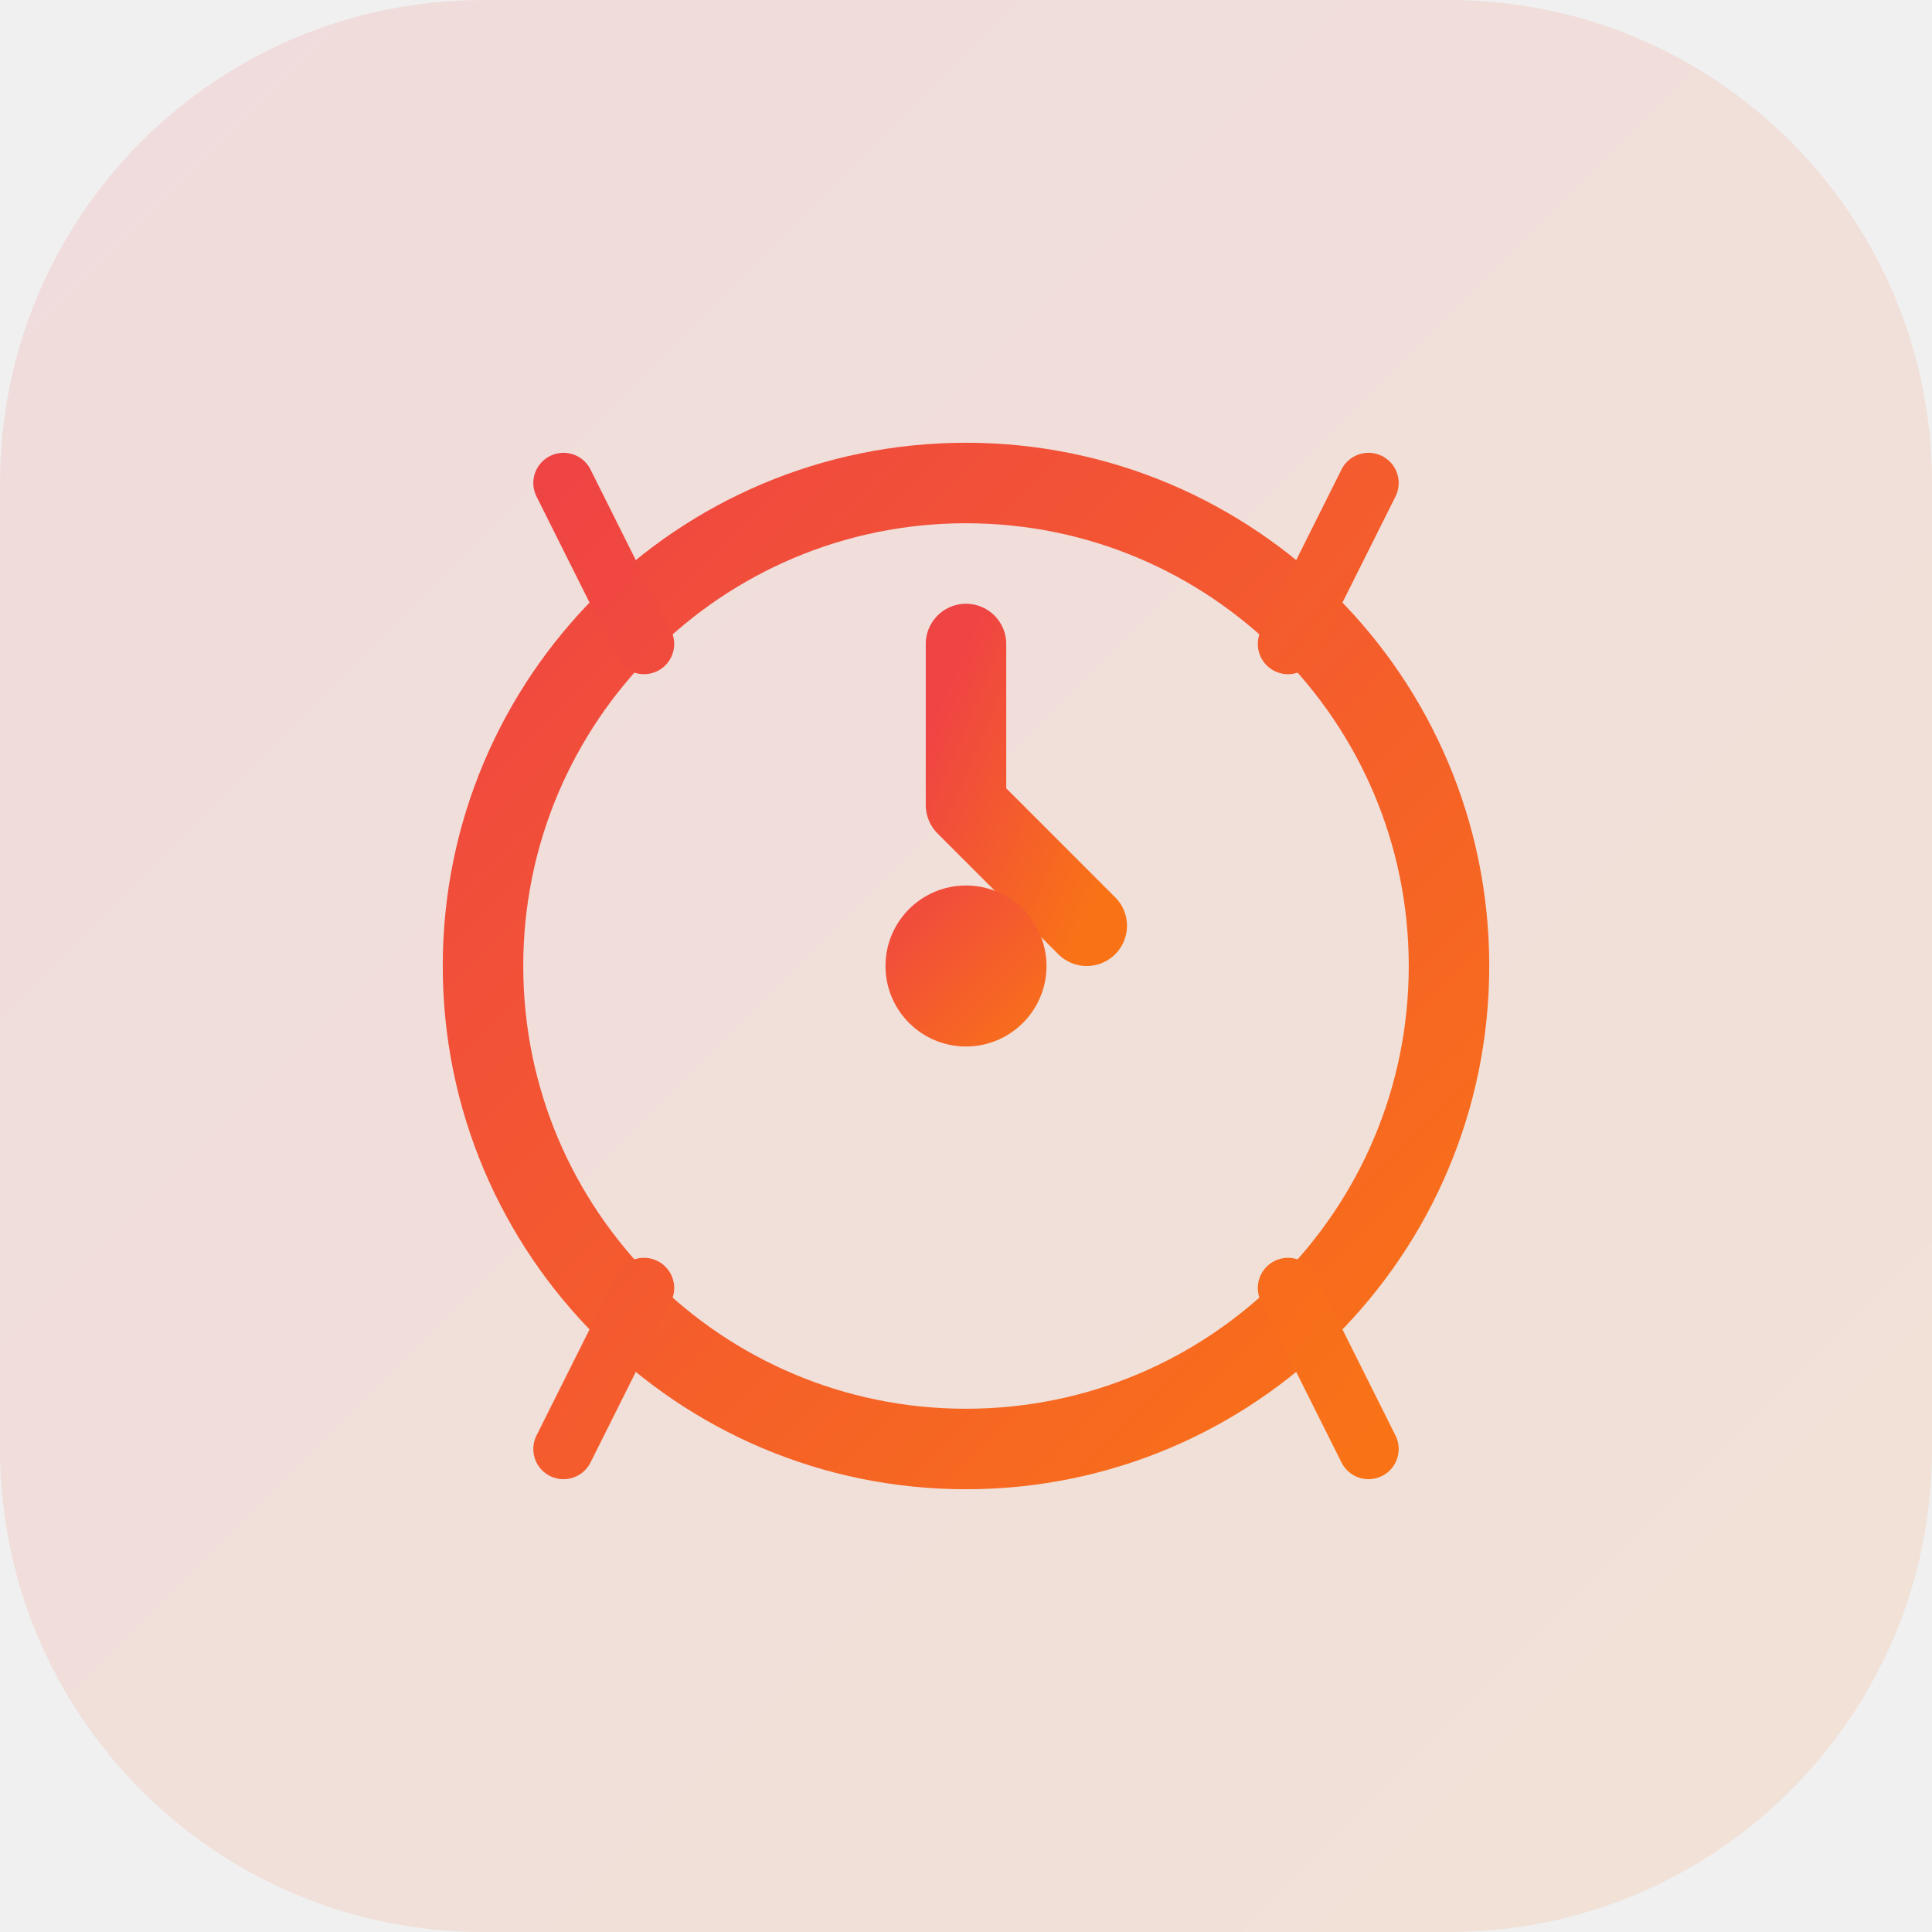
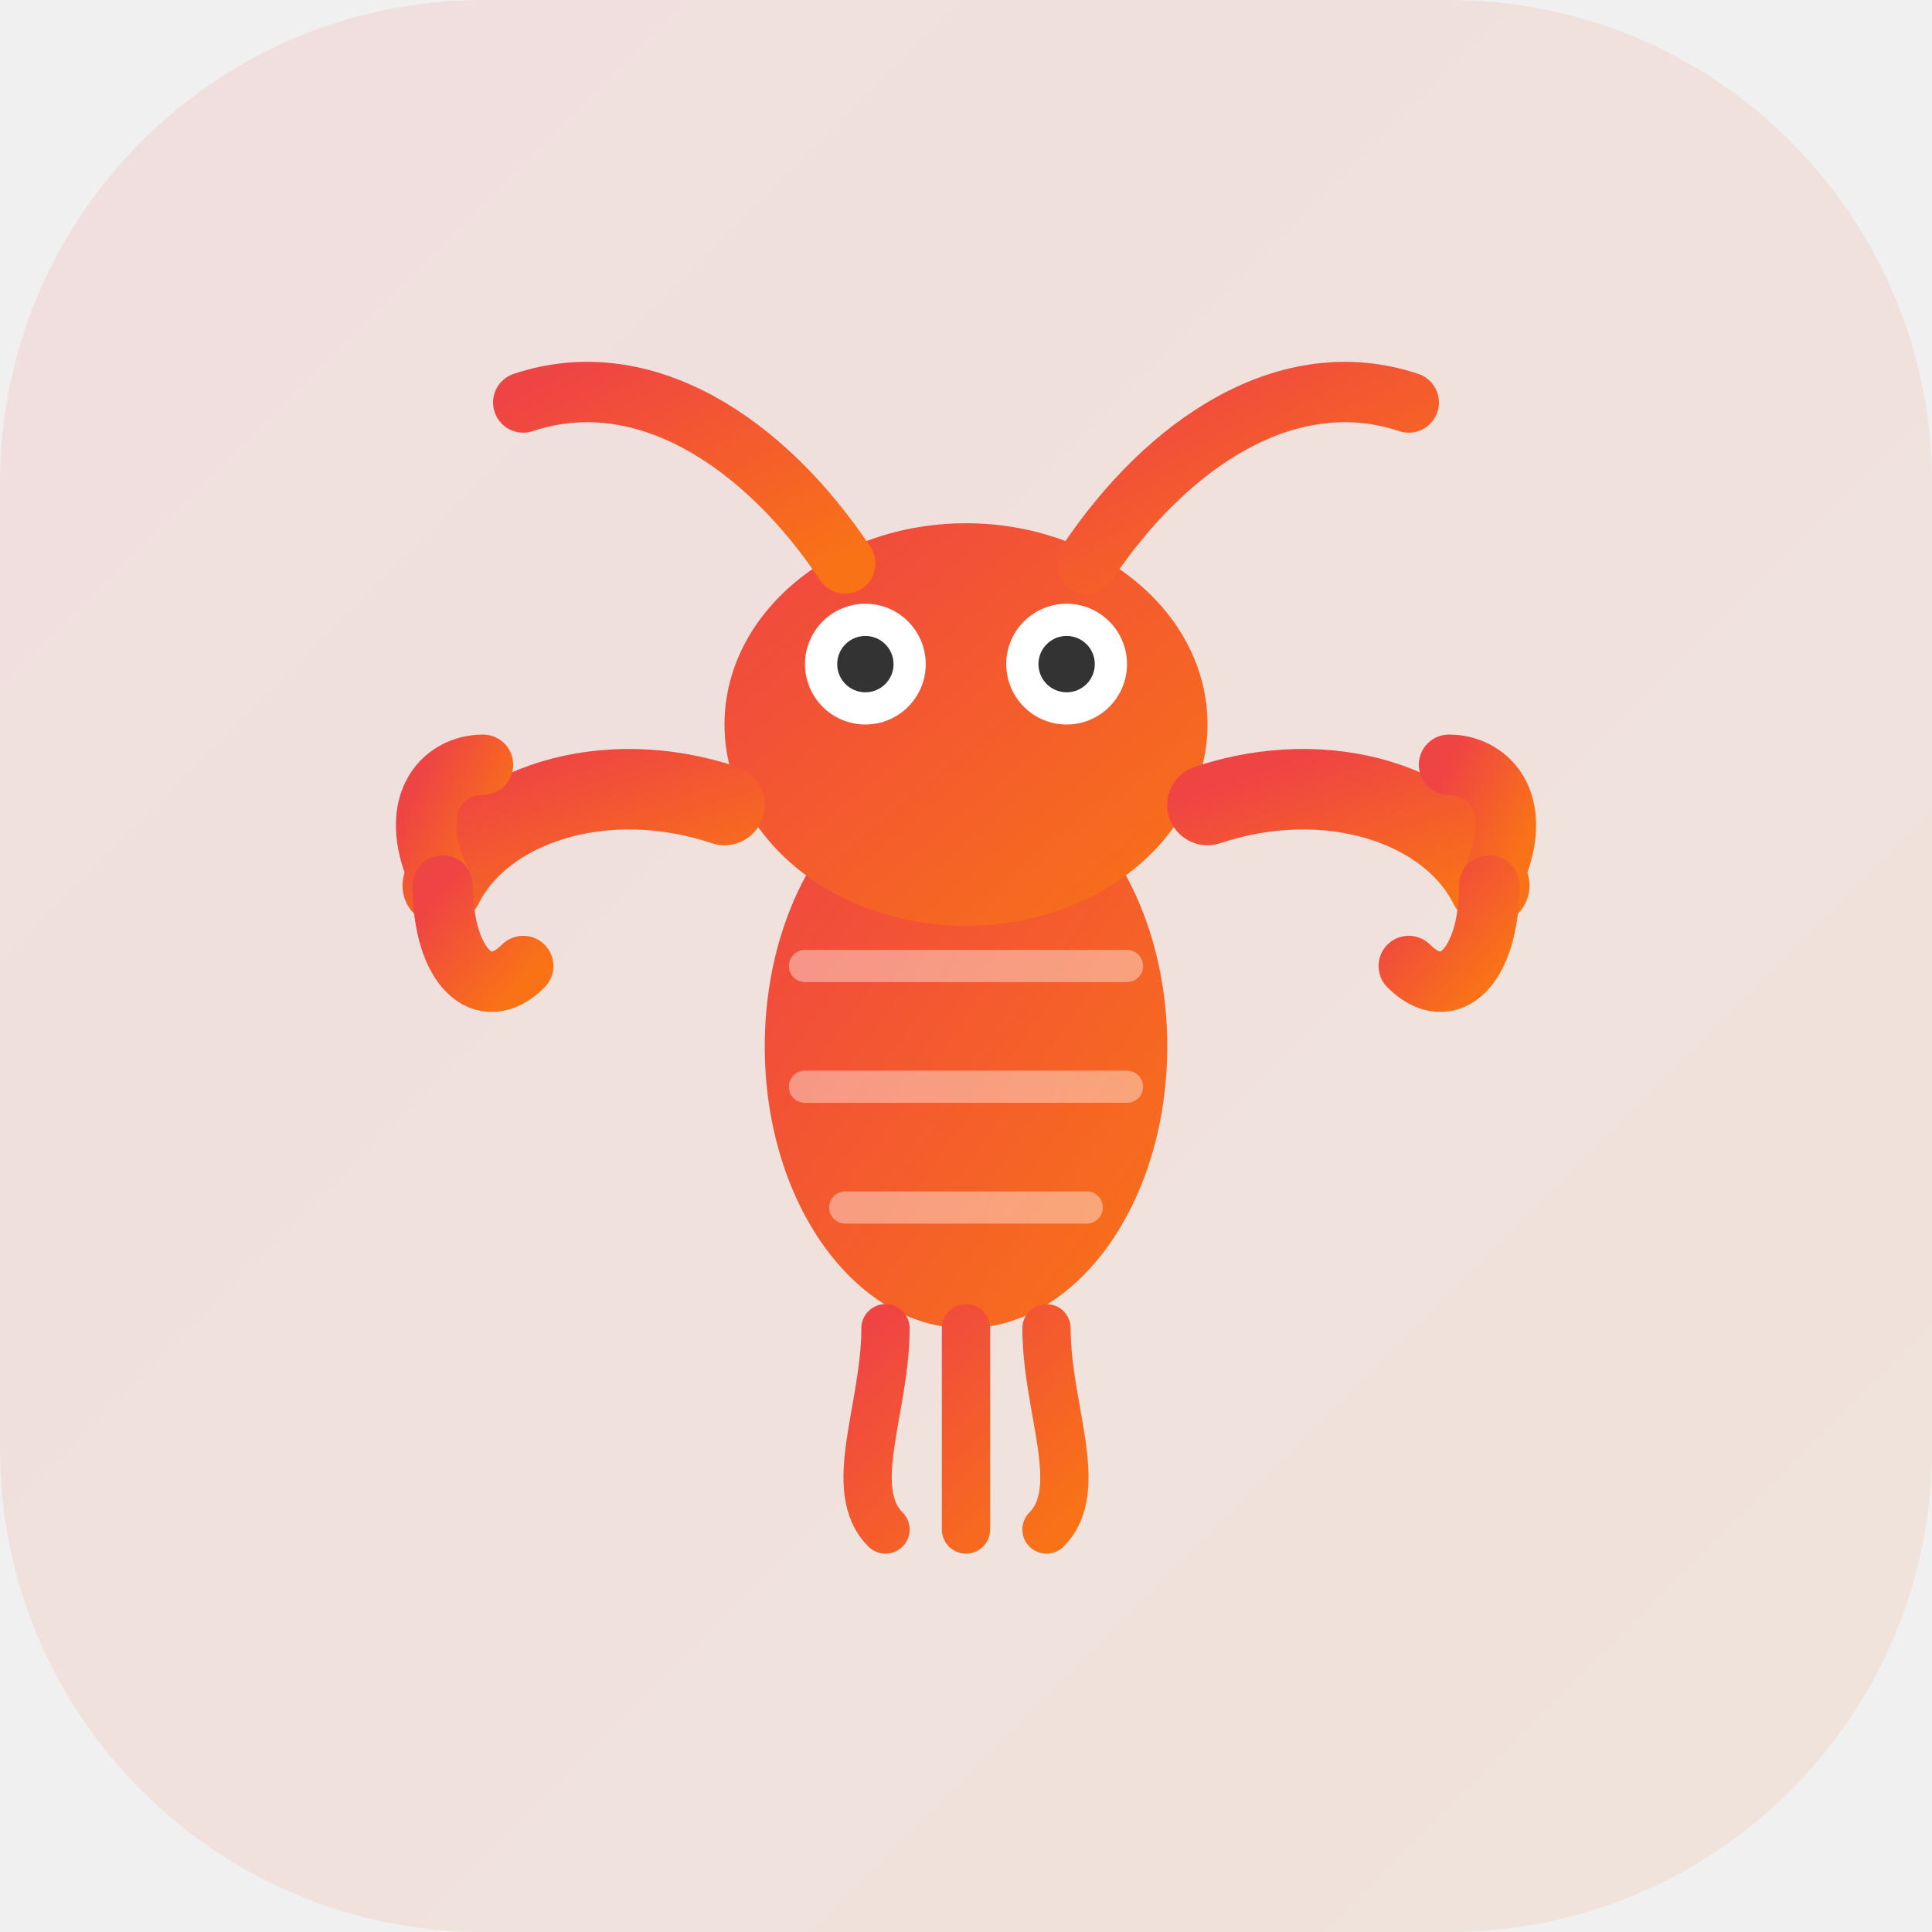
<svg xmlns="http://www.w3.org/2000/svg" width="48" height="48" viewBox="0 0 48 48" fill="none">
  <defs>
-     <linearGradient id="g1" x1="0%" y1="0%" x2="100%" y2="100%">
+     <linearGradient id="lg" x1="0%" y1="0%" x2="100%" y2="100%">
      <stop offset="0%" stop-color="#EF4444" />
      <stop offset="100%" stop-color="#F97316" />
    </linearGradient>
  </defs>
-   <rect width="48" height="48" rx="12" fill="url(#g1)" opacity="0.12" />
-   <path d="M24 12c-6.627 0-12 5.373-12 12s5.373 12 12 12 12-5.373 12-12-5.373-12-12-12z" stroke="url(#g1)" stroke-width="2" fill="none" />
-   <path d="M24 16v4l3 3" stroke="url(#g1)" stroke-width="2" fill="none" stroke-linecap="round" stroke-linejoin="round" />
-   <path d="M16 16l-2-4M32 16l2-4M16 32l-2 4M32 32l2 4" stroke="url(#g1)" stroke-width="1.5" stroke-linecap="round" />
-   <circle cx="24" cy="24" r="2" fill="url(#g1)" />
+   <rect width="48" height="48" rx="12" fill="url(#lg)" opacity="0.1" />
+   <ellipse cx="24" cy="26" rx="5" ry="7" fill="url(#lg)" />
+   <ellipse cx="24" cy="18" rx="6" ry="5" fill="url(#lg)" />
+   <circle cx="21.5" cy="16.5" r="1.5" fill="white" />
+   <circle cx="26.5" cy="16.5" r="1.5" fill="white" />
+   <circle cx="21.5" cy="16.5" r="0.7" fill="#333" />
+   <circle cx="26.5" cy="16.5" r="0.7" fill="#333" />
+   <path d="M21 14c-2-3-5-5-8-4" stroke="url(#lg)" stroke-width="1.5" fill="none" stroke-linecap="round" />
+   <path d="M27 14c2-3 5-5 8-4" stroke="url(#lg)" stroke-width="1.5" fill="none" stroke-linecap="round" />
+   <path d="M18 20c-3-1-6 0-7 2" stroke="url(#lg)" stroke-width="2" fill="none" stroke-linecap="round" />
+   <path d="M11 22c-1-2 0-3 1-3" stroke="url(#lg)" stroke-width="1.5" fill="none" stroke-linecap="round" />
+   <path d="M11 22c0 2 1 3 2 2" stroke="url(#lg)" stroke-width="1.5" fill="none" stroke-linecap="round" />
+   <path d="M30 20c3-1 6 0 7 2" stroke="url(#lg)" stroke-width="2" fill="none" stroke-linecap="round" />
+   <path d="M37 22c1-2 0-3-1-3" stroke="url(#lg)" stroke-width="1.5" fill="none" stroke-linecap="round" />
+   <path d="M37 22c0 2-1 3-2 2" stroke="url(#lg)" stroke-width="1.5" fill="none" stroke-linecap="round" />
+   <path d="M22 33c0 2-1 4 0 5M24 33c0 2 0 4 0 5M26 33c0 2 1 4 0 5" stroke="url(#lg)" stroke-width="1.2" fill="none" stroke-linecap="round" />
+   <path d="M20 24h8M20 27h8M21 30h6" stroke="white" stroke-width="0.8" opacity="0.4" stroke-linecap="round" />
</svg>
